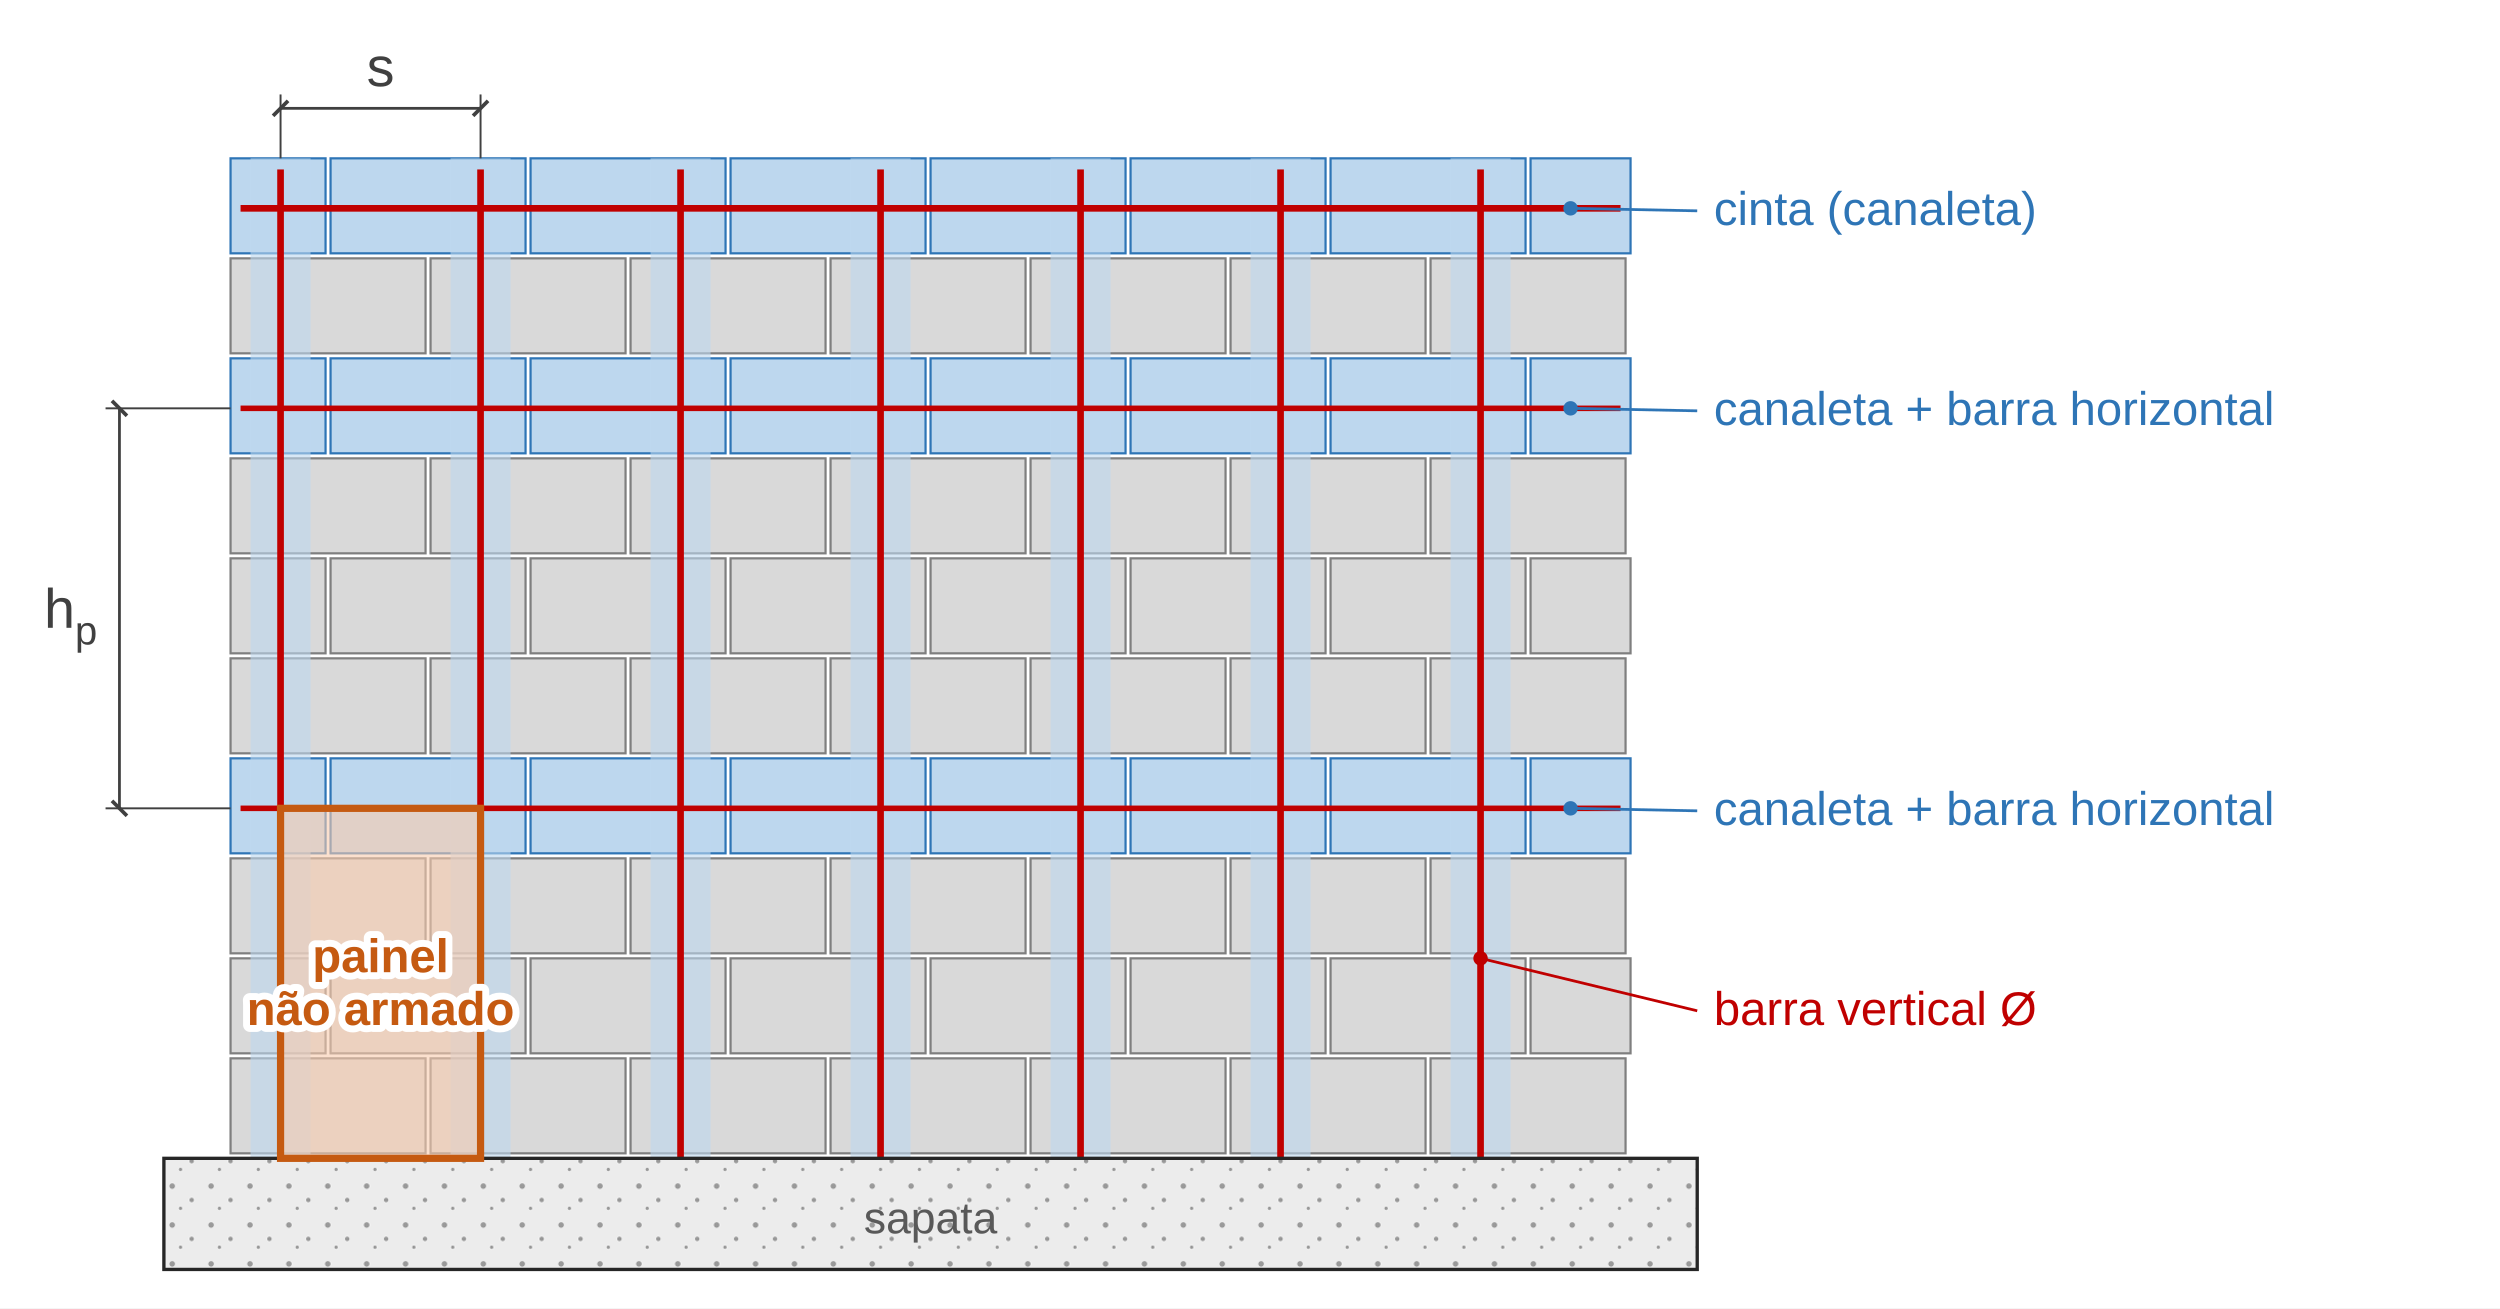
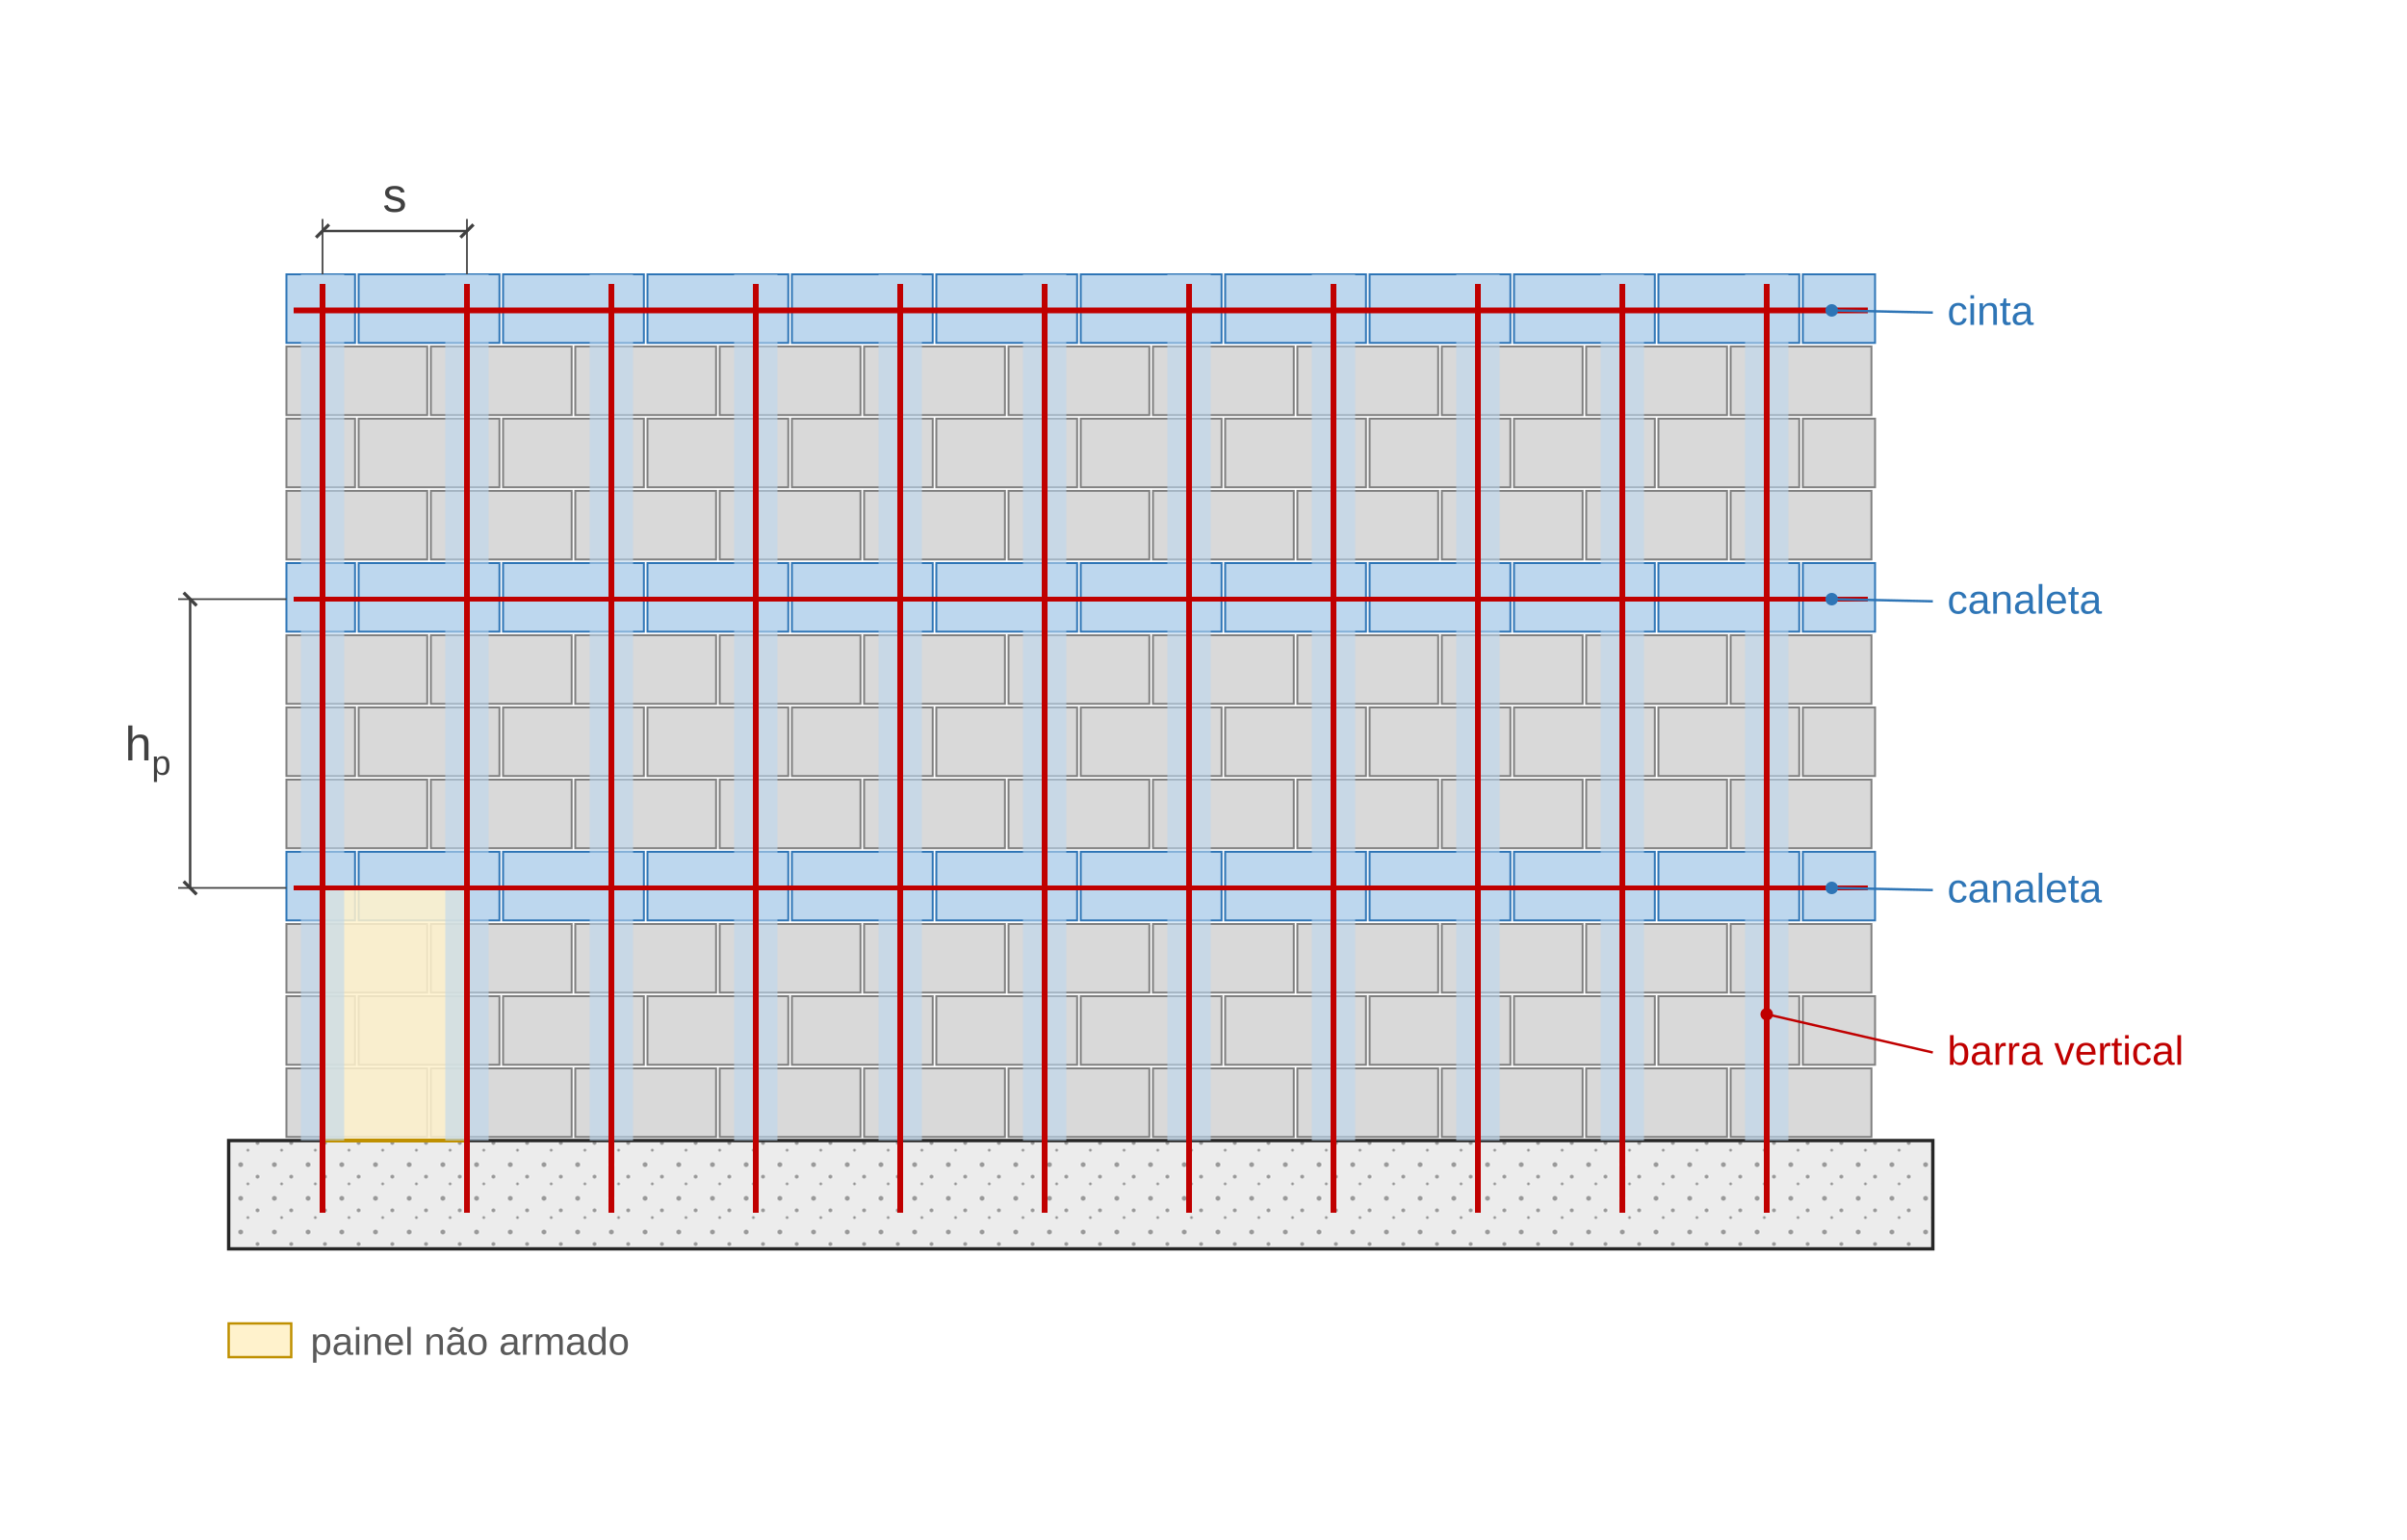
- <svg xmlns="http://www.w3.org/2000/svg" data-figura="fig05" width="900" height="471" viewBox="67 53 900 471">
+ <svg xmlns="http://www.w3.org/2000/svg" data-figura="fig05" width="1000" height="640" viewBox="1 -4 1000 640">
  <defs>
    <marker id="fig05-arr" viewBox="0 0 10 10" refX="10" refY="5" markerWidth="7" markerHeight="7" orient="auto-start-reverse">
      <path d="M0,0 L10,5 L0,10 z" fill="#404040" />
    </marker>
    <marker id="fig05-arrL" viewBox="0 0 10 10" refX="10" refY="5" markerWidth="7" markerHeight="7" orient="auto-start-reverse">
      <path d="M0,0 L10,5 L0,10 z" fill="#c55a11" />
    </marker>
    <marker id="fig05-arrA" viewBox="0 0 10 10" refX="10" refY="5" markerWidth="7" markerHeight="7" orient="auto-start-reverse">
      <path d="M0,0 L10,5 L0,10 z" fill="#2e75b6" />
    </marker>
    <marker id="fig05-arrP" viewBox="0 0 10 10" refX="10" refY="5" markerWidth="7" markerHeight="7" orient="auto-start-reverse">
      <path d="M0,0 L10,5 L0,10 z" fill="#548235" />
    </marker>
    <marker id="fig05-tick" viewBox="0 0 10 10" refX="5" refY="5" markerWidth="9" markerHeight="9" orient="auto">
      <path d="M2,8 L8,2" stroke="#404040" stroke-width="1.5" />
    </marker>
    <pattern id="fig05-soilh" patternUnits="userSpaceOnUse" width="12" height="12" patternTransform="rotate(45)">
      <rect width="12" height="12" fill="#e8d8b9" />
      <line x1="0" y1="0" x2="0" y2="12" stroke="#8d6e3f" stroke-width="1" opacity="0.45" />
    </pattern>
    <pattern id="fig05-conc" patternUnits="userSpaceOnUse" width="14" height="14">
      <rect width="14" height="14" fill="#ececec" />
      <circle cx="3" cy="4" r="1" fill="#9a9a9a" />
      <circle cx="10" cy="9" r="0.8" fill="#9a9a9a" />
      <circle cx="6" cy="12" r="0.6" fill="#9a9a9a" />
    </pattern>
    <pattern id="fig05-brita" patternUnits="userSpaceOnUse" width="16" height="16">
      <rect width="16" height="16" fill="#f2f2f2" />
      <circle cx="4" cy="4" r="3" fill="none" stroke="#a6a6a6" stroke-width="1" />
      <circle cx="12" cy="11" r="3.4" fill="none" stroke="#a6a6a6" stroke-width="1" />
      <circle cx="3" cy="13" r="1.8" fill="none" stroke="#a6a6a6" stroke-width="1" />
    </pattern>
  </defs>
-   <rect data-fundo="" x="67" y="53" width="900" height="471" fill="#ffffff" />
+   <rect data-fundo="" x="1" y="-4" width="1000" height="640" fill="#ffffff" />
  <g id="fig05-conteudo">
-     <rect x="150.00" y="434.00" width="70.20" height="34.20" fill="#d9d9d9" stroke="#7f7f7f" stroke-width="0.8" />
-     <rect x="222.00" y="434.00" width="70.20" height="34.20" fill="#d9d9d9" stroke="#7f7f7f" stroke-width="0.8" />
-     <rect x="294.00" y="434.00" width="70.20" height="34.20" fill="#d9d9d9" stroke="#7f7f7f" stroke-width="0.8" />
-     <rect x="366.00" y="434.00" width="70.20" height="34.20" fill="#d9d9d9" stroke="#7f7f7f" stroke-width="0.8" />
-     <rect x="438.00" y="434.00" width="70.20" height="34.20" fill="#d9d9d9" stroke="#7f7f7f" stroke-width="0.8" />
-     <rect x="510.00" y="434.00" width="70.20" height="34.20" fill="#d9d9d9" stroke="#7f7f7f" stroke-width="0.8" />
-     <rect x="582.00" y="434.00" width="70.20" height="34.20" fill="#d9d9d9" stroke="#7f7f7f" stroke-width="0.8" />
-     <rect x="150.00" y="398.00" width="34.20" height="34.20" fill="#d9d9d9" stroke="#7f7f7f" stroke-width="0.8" />
-     <rect x="186.00" y="398.00" width="70.20" height="34.20" fill="#d9d9d9" stroke="#7f7f7f" stroke-width="0.8" />
-     <rect x="258.00" y="398.00" width="70.20" height="34.20" fill="#d9d9d9" stroke="#7f7f7f" stroke-width="0.8" />
-     <rect x="330.00" y="398.00" width="70.20" height="34.20" fill="#d9d9d9" stroke="#7f7f7f" stroke-width="0.8" />
-     <rect x="402.00" y="398.00" width="70.20" height="34.20" fill="#d9d9d9" stroke="#7f7f7f" stroke-width="0.8" />
-     <rect x="474.00" y="398.00" width="70.20" height="34.20" fill="#d9d9d9" stroke="#7f7f7f" stroke-width="0.8" />
-     <rect x="546.00" y="398.00" width="70.20" height="34.20" fill="#d9d9d9" stroke="#7f7f7f" stroke-width="0.8" />
-     <rect x="618.00" y="398.00" width="36.00" height="34.20" fill="#d9d9d9" stroke="#7f7f7f" stroke-width="0.8" />
-     <rect x="150.00" y="362.00" width="70.20" height="34.20" fill="#d9d9d9" stroke="#7f7f7f" stroke-width="0.8" />
-     <rect x="222.00" y="362.00" width="70.20" height="34.20" fill="#d9d9d9" stroke="#7f7f7f" stroke-width="0.8" />
-     <rect x="294.00" y="362.00" width="70.20" height="34.20" fill="#d9d9d9" stroke="#7f7f7f" stroke-width="0.8" />
-     <rect x="366.00" y="362.00" width="70.20" height="34.20" fill="#d9d9d9" stroke="#7f7f7f" stroke-width="0.8" />
-     <rect x="438.00" y="362.00" width="70.20" height="34.20" fill="#d9d9d9" stroke="#7f7f7f" stroke-width="0.8" />
-     <rect x="510.00" y="362.00" width="70.20" height="34.20" fill="#d9d9d9" stroke="#7f7f7f" stroke-width="0.8" />
-     <rect x="582.00" y="362.00" width="70.20" height="34.20" fill="#d9d9d9" stroke="#7f7f7f" stroke-width="0.8" />
-     <rect x="150.00" y="326.00" width="34.20" height="34.20" fill="#bdd7ee" stroke="#2e75b6" stroke-width="0.8" />
-     <rect x="186.00" y="326.00" width="70.20" height="34.20" fill="#bdd7ee" stroke="#2e75b6" stroke-width="0.8" />
-     <rect x="258.00" y="326.00" width="70.20" height="34.20" fill="#bdd7ee" stroke="#2e75b6" stroke-width="0.8" />
-     <rect x="330.00" y="326.00" width="70.20" height="34.20" fill="#bdd7ee" stroke="#2e75b6" stroke-width="0.8" />
-     <rect x="402.00" y="326.00" width="70.20" height="34.20" fill="#bdd7ee" stroke="#2e75b6" stroke-width="0.8" />
-     <rect x="474.00" y="326.00" width="70.20" height="34.20" fill="#bdd7ee" stroke="#2e75b6" stroke-width="0.8" />
-     <rect x="546.00" y="326.00" width="70.20" height="34.20" fill="#bdd7ee" stroke="#2e75b6" stroke-width="0.8" />
-     <rect x="618.00" y="326.00" width="36.00" height="34.20" fill="#bdd7ee" stroke="#2e75b6" stroke-width="0.8" />
-     <rect x="150.00" y="290.00" width="70.20" height="34.20" fill="#d9d9d9" stroke="#7f7f7f" stroke-width="0.8" />
-     <rect x="222.00" y="290.00" width="70.20" height="34.20" fill="#d9d9d9" stroke="#7f7f7f" stroke-width="0.8" />
-     <rect x="294.00" y="290.00" width="70.20" height="34.20" fill="#d9d9d9" stroke="#7f7f7f" stroke-width="0.8" />
-     <rect x="366.00" y="290.00" width="70.20" height="34.20" fill="#d9d9d9" stroke="#7f7f7f" stroke-width="0.8" />
-     <rect x="438.00" y="290.00" width="70.20" height="34.20" fill="#d9d9d9" stroke="#7f7f7f" stroke-width="0.8" />
-     <rect x="510.00" y="290.00" width="70.20" height="34.20" fill="#d9d9d9" stroke="#7f7f7f" stroke-width="0.8" />
-     <rect x="582.00" y="290.00" width="70.20" height="34.20" fill="#d9d9d9" stroke="#7f7f7f" stroke-width="0.8" />
-     <rect x="150.00" y="254.00" width="34.20" height="34.20" fill="#d9d9d9" stroke="#7f7f7f" stroke-width="0.8" />
-     <rect x="186.00" y="254.00" width="70.20" height="34.20" fill="#d9d9d9" stroke="#7f7f7f" stroke-width="0.8" />
-     <rect x="258.00" y="254.00" width="70.20" height="34.20" fill="#d9d9d9" stroke="#7f7f7f" stroke-width="0.8" />
-     <rect x="330.00" y="254.00" width="70.20" height="34.20" fill="#d9d9d9" stroke="#7f7f7f" stroke-width="0.8" />
-     <rect x="402.00" y="254.00" width="70.20" height="34.20" fill="#d9d9d9" stroke="#7f7f7f" stroke-width="0.8" />
-     <rect x="474.00" y="254.00" width="70.20" height="34.20" fill="#d9d9d9" stroke="#7f7f7f" stroke-width="0.8" />
-     <rect x="546.00" y="254.00" width="70.20" height="34.20" fill="#d9d9d9" stroke="#7f7f7f" stroke-width="0.8" />
-     <rect x="618.00" y="254.00" width="36.00" height="34.20" fill="#d9d9d9" stroke="#7f7f7f" stroke-width="0.8" />
-     <rect x="150.00" y="218.00" width="70.20" height="34.20" fill="#d9d9d9" stroke="#7f7f7f" stroke-width="0.8" />
-     <rect x="222.00" y="218.00" width="70.20" height="34.20" fill="#d9d9d9" stroke="#7f7f7f" stroke-width="0.8" />
-     <rect x="294.00" y="218.00" width="70.20" height="34.20" fill="#d9d9d9" stroke="#7f7f7f" stroke-width="0.8" />
-     <rect x="366.00" y="218.00" width="70.20" height="34.20" fill="#d9d9d9" stroke="#7f7f7f" stroke-width="0.8" />
-     <rect x="438.00" y="218.00" width="70.20" height="34.20" fill="#d9d9d9" stroke="#7f7f7f" stroke-width="0.8" />
-     <rect x="510.00" y="218.00" width="70.20" height="34.20" fill="#d9d9d9" stroke="#7f7f7f" stroke-width="0.8" />
-     <rect x="582.00" y="218.00" width="70.20" height="34.20" fill="#d9d9d9" stroke="#7f7f7f" stroke-width="0.8" />
-     <rect x="150.00" y="182.00" width="34.20" height="34.20" fill="#bdd7ee" stroke="#2e75b6" stroke-width="0.8" />
-     <rect x="186.00" y="182.00" width="70.20" height="34.20" fill="#bdd7ee" stroke="#2e75b6" stroke-width="0.8" />
-     <rect x="258.00" y="182.00" width="70.20" height="34.20" fill="#bdd7ee" stroke="#2e75b6" stroke-width="0.8" />
-     <rect x="330.00" y="182.00" width="70.20" height="34.20" fill="#bdd7ee" stroke="#2e75b6" stroke-width="0.8" />
-     <rect x="402.00" y="182.00" width="70.20" height="34.20" fill="#bdd7ee" stroke="#2e75b6" stroke-width="0.8" />
-     <rect x="474.00" y="182.00" width="70.20" height="34.20" fill="#bdd7ee" stroke="#2e75b6" stroke-width="0.8" />
-     <rect x="546.00" y="182.00" width="70.20" height="34.20" fill="#bdd7ee" stroke="#2e75b6" stroke-width="0.8" />
-     <rect x="618.00" y="182.00" width="36.00" height="34.20" fill="#bdd7ee" stroke="#2e75b6" stroke-width="0.8" />
-     <rect x="150.00" y="146.00" width="70.20" height="34.20" fill="#d9d9d9" stroke="#7f7f7f" stroke-width="0.8" />
-     <rect x="222.00" y="146.00" width="70.20" height="34.20" fill="#d9d9d9" stroke="#7f7f7f" stroke-width="0.8" />
-     <rect x="294.00" y="146.00" width="70.20" height="34.20" fill="#d9d9d9" stroke="#7f7f7f" stroke-width="0.8" />
-     <rect x="366.00" y="146.00" width="70.20" height="34.20" fill="#d9d9d9" stroke="#7f7f7f" stroke-width="0.8" />
-     <rect x="438.00" y="146.00" width="70.20" height="34.20" fill="#d9d9d9" stroke="#7f7f7f" stroke-width="0.8" />
-     <rect x="510.00" y="146.00" width="70.20" height="34.20" fill="#d9d9d9" stroke="#7f7f7f" stroke-width="0.8" />
-     <rect x="582.00" y="146.00" width="70.20" height="34.20" fill="#d9d9d9" stroke="#7f7f7f" stroke-width="0.8" />
-     <rect x="150.00" y="110.00" width="34.20" height="34.20" fill="#bdd7ee" stroke="#2e75b6" stroke-width="0.8" />
-     <rect x="186.00" y="110.00" width="70.20" height="34.20" fill="#bdd7ee" stroke="#2e75b6" stroke-width="0.8" />
-     <rect x="258.00" y="110.00" width="70.20" height="34.20" fill="#bdd7ee" stroke="#2e75b6" stroke-width="0.8" />
-     <rect x="330.00" y="110.00" width="70.20" height="34.20" fill="#bdd7ee" stroke="#2e75b6" stroke-width="0.8" />
-     <rect x="402.00" y="110.00" width="70.20" height="34.20" fill="#bdd7ee" stroke="#2e75b6" stroke-width="0.8" />
-     <rect x="474.00" y="110.00" width="70.20" height="34.20" fill="#bdd7ee" stroke="#2e75b6" stroke-width="0.8" />
-     <rect x="546.00" y="110.00" width="70.20" height="34.20" fill="#bdd7ee" stroke="#2e75b6" stroke-width="0.8" />
-     <rect x="618.00" y="110.00" width="36.00" height="34.20" fill="#bdd7ee" stroke="#2e75b6" stroke-width="0.8" />
-     <rect x="157.20" y="110.00" width="21.60" height="360.00" fill="#bdd7ee" stroke="none" stroke-width="1.2" fill-opacity="0.6" />
-     <rect x="229.20" y="110.00" width="21.60" height="360.00" fill="#bdd7ee" stroke="none" stroke-width="1.2" fill-opacity="0.6" />
-     <rect x="301.20" y="110.00" width="21.60" height="360.00" fill="#bdd7ee" stroke="none" stroke-width="1.2" fill-opacity="0.6" />
-     <rect x="373.20" y="110.00" width="21.60" height="360.00" fill="#bdd7ee" stroke="none" stroke-width="1.2" fill-opacity="0.6" />
-     <rect x="445.20" y="110.00" width="21.60" height="360.00" fill="#bdd7ee" stroke="none" stroke-width="1.2" fill-opacity="0.6" />
-     <rect x="517.20" y="110.00" width="21.60" height="360.00" fill="#bdd7ee" stroke="none" stroke-width="1.2" fill-opacity="0.6" />
-     <rect x="589.20" y="110.00" width="21.60" height="360.00" fill="#bdd7ee" stroke="none" stroke-width="1.2" fill-opacity="0.6" />
-     <line x1="153.60" y1="344.00" x2="650.40" y2="344.00" stroke="#c00000" stroke-width="2" />
-     <line x1="153.60" y1="200.00" x2="650.40" y2="200.00" stroke="#c00000" stroke-width="2" />
+     <rect x="96.00" y="470.00" width="708.00" height="45.00" fill="url(#fig05-conc)" stroke="#262626" stroke-width="1.4" />
+     <rect x="120.00" y="440.00" width="58.50" height="28.50" fill="#d9d9d9" stroke="#7f7f7f" stroke-width="0.8" />
+     <rect x="180.00" y="440.00" width="58.50" height="28.50" fill="#d9d9d9" stroke="#7f7f7f" stroke-width="0.8" />
+     <rect x="240.00" y="440.00" width="58.50" height="28.50" fill="#d9d9d9" stroke="#7f7f7f" stroke-width="0.8" />
+     <rect x="300.00" y="440.00" width="58.50" height="28.50" fill="#d9d9d9" stroke="#7f7f7f" stroke-width="0.8" />
+     <rect x="360.00" y="440.00" width="58.50" height="28.50" fill="#d9d9d9" stroke="#7f7f7f" stroke-width="0.8" />
+     <rect x="420.00" y="440.00" width="58.50" height="28.50" fill="#d9d9d9" stroke="#7f7f7f" stroke-width="0.8" />
+     <rect x="480.00" y="440.00" width="58.50" height="28.50" fill="#d9d9d9" stroke="#7f7f7f" stroke-width="0.8" />
+     <rect x="540.00" y="440.00" width="58.50" height="28.50" fill="#d9d9d9" stroke="#7f7f7f" stroke-width="0.8" />
+     <rect x="600.00" y="440.00" width="58.50" height="28.50" fill="#d9d9d9" stroke="#7f7f7f" stroke-width="0.8" />
+     <rect x="660.00" y="440.00" width="58.50" height="28.50" fill="#d9d9d9" stroke="#7f7f7f" stroke-width="0.8" />
+     <rect x="720.00" y="440.00" width="58.50" height="28.50" fill="#d9d9d9" stroke="#7f7f7f" stroke-width="0.8" />
+     <rect x="120.00" y="410.00" width="28.50" height="28.50" fill="#d9d9d9" stroke="#7f7f7f" stroke-width="0.8" />
+     <rect x="150.00" y="410.00" width="58.50" height="28.50" fill="#d9d9d9" stroke="#7f7f7f" stroke-width="0.8" />
+     <rect x="210.00" y="410.00" width="58.50" height="28.50" fill="#d9d9d9" stroke="#7f7f7f" stroke-width="0.8" />
+     <rect x="270.00" y="410.00" width="58.50" height="28.50" fill="#d9d9d9" stroke="#7f7f7f" stroke-width="0.8" />
+     <rect x="330.00" y="410.00" width="58.50" height="28.50" fill="#d9d9d9" stroke="#7f7f7f" stroke-width="0.8" />
+     <rect x="390.00" y="410.00" width="58.50" height="28.50" fill="#d9d9d9" stroke="#7f7f7f" stroke-width="0.8" />
+     <rect x="450.00" y="410.00" width="58.50" height="28.50" fill="#d9d9d9" stroke="#7f7f7f" stroke-width="0.8" />
+     <rect x="510.00" y="410.00" width="58.50" height="28.50" fill="#d9d9d9" stroke="#7f7f7f" stroke-width="0.8" />
+     <rect x="570.00" y="410.00" width="58.50" height="28.50" fill="#d9d9d9" stroke="#7f7f7f" stroke-width="0.8" />
+     <rect x="630.00" y="410.00" width="58.50" height="28.50" fill="#d9d9d9" stroke="#7f7f7f" stroke-width="0.8" />
+     <rect x="690.00" y="410.00" width="58.50" height="28.50" fill="#d9d9d9" stroke="#7f7f7f" stroke-width="0.8" />
+     <rect x="750.00" y="410.00" width="30.00" height="28.50" fill="#d9d9d9" stroke="#7f7f7f" stroke-width="0.8" />
+     <rect x="120.00" y="380.00" width="58.50" height="28.50" fill="#d9d9d9" stroke="#7f7f7f" stroke-width="0.8" />
+     <rect x="180.00" y="380.00" width="58.50" height="28.50" fill="#d9d9d9" stroke="#7f7f7f" stroke-width="0.8" />
+     <rect x="240.00" y="380.00" width="58.50" height="28.50" fill="#d9d9d9" stroke="#7f7f7f" stroke-width="0.8" />
+     <rect x="300.00" y="380.00" width="58.50" height="28.50" fill="#d9d9d9" stroke="#7f7f7f" stroke-width="0.8" />
+     <rect x="360.00" y="380.00" width="58.50" height="28.50" fill="#d9d9d9" stroke="#7f7f7f" stroke-width="0.8" />
+     <rect x="420.00" y="380.00" width="58.50" height="28.50" fill="#d9d9d9" stroke="#7f7f7f" stroke-width="0.8" />
+     <rect x="480.00" y="380.00" width="58.50" height="28.50" fill="#d9d9d9" stroke="#7f7f7f" stroke-width="0.8" />
+     <rect x="540.00" y="380.00" width="58.50" height="28.50" fill="#d9d9d9" stroke="#7f7f7f" stroke-width="0.8" />
+     <rect x="600.00" y="380.00" width="58.50" height="28.50" fill="#d9d9d9" stroke="#7f7f7f" stroke-width="0.8" />
+     <rect x="660.00" y="380.00" width="58.50" height="28.50" fill="#d9d9d9" stroke="#7f7f7f" stroke-width="0.8" />
+     <rect x="720.00" y="380.00" width="58.50" height="28.50" fill="#d9d9d9" stroke="#7f7f7f" stroke-width="0.8" />
+     <rect x="120.00" y="350.00" width="28.50" height="28.50" fill="#bdd7ee" stroke="#2e75b6" stroke-width="0.8" />
+     <rect x="150.00" y="350.00" width="58.50" height="28.50" fill="#bdd7ee" stroke="#2e75b6" stroke-width="0.8" />
+     <rect x="210.00" y="350.00" width="58.50" height="28.50" fill="#bdd7ee" stroke="#2e75b6" stroke-width="0.8" />
+     <rect x="270.00" y="350.00" width="58.50" height="28.50" fill="#bdd7ee" stroke="#2e75b6" stroke-width="0.8" />
+     <rect x="330.00" y="350.00" width="58.50" height="28.50" fill="#bdd7ee" stroke="#2e75b6" stroke-width="0.8" />
+     <rect x="390.00" y="350.00" width="58.50" height="28.50" fill="#bdd7ee" stroke="#2e75b6" stroke-width="0.8" />
+     <rect x="450.00" y="350.00" width="58.50" height="28.50" fill="#bdd7ee" stroke="#2e75b6" stroke-width="0.8" />
+     <rect x="510.00" y="350.00" width="58.50" height="28.50" fill="#bdd7ee" stroke="#2e75b6" stroke-width="0.8" />
+     <rect x="570.00" y="350.00" width="58.50" height="28.50" fill="#bdd7ee" stroke="#2e75b6" stroke-width="0.8" />
+     <rect x="630.00" y="350.00" width="58.50" height="28.50" fill="#bdd7ee" stroke="#2e75b6" stroke-width="0.8" />
+     <rect x="690.00" y="350.00" width="58.50" height="28.50" fill="#bdd7ee" stroke="#2e75b6" stroke-width="0.8" />
+     <rect x="750.00" y="350.00" width="30.00" height="28.50" fill="#bdd7ee" stroke="#2e75b6" stroke-width="0.8" />
+     <rect x="120.00" y="320.00" width="58.50" height="28.50" fill="#d9d9d9" stroke="#7f7f7f" stroke-width="0.8" />
+     <rect x="180.00" y="320.00" width="58.50" height="28.50" fill="#d9d9d9" stroke="#7f7f7f" stroke-width="0.8" />
+     <rect x="240.00" y="320.00" width="58.50" height="28.50" fill="#d9d9d9" stroke="#7f7f7f" stroke-width="0.8" />
+     <rect x="300.00" y="320.00" width="58.50" height="28.50" fill="#d9d9d9" stroke="#7f7f7f" stroke-width="0.8" />
+     <rect x="360.00" y="320.00" width="58.50" height="28.50" fill="#d9d9d9" stroke="#7f7f7f" stroke-width="0.8" />
+     <rect x="420.00" y="320.00" width="58.50" height="28.50" fill="#d9d9d9" stroke="#7f7f7f" stroke-width="0.8" />
+     <rect x="480.00" y="320.00" width="58.50" height="28.50" fill="#d9d9d9" stroke="#7f7f7f" stroke-width="0.8" />
+     <rect x="540.00" y="320.00" width="58.50" height="28.50" fill="#d9d9d9" stroke="#7f7f7f" stroke-width="0.8" />
+     <rect x="600.00" y="320.00" width="58.50" height="28.50" fill="#d9d9d9" stroke="#7f7f7f" stroke-width="0.8" />
+     <rect x="660.00" y="320.00" width="58.50" height="28.50" fill="#d9d9d9" stroke="#7f7f7f" stroke-width="0.8" />
+     <rect x="720.00" y="320.00" width="58.50" height="28.50" fill="#d9d9d9" stroke="#7f7f7f" stroke-width="0.8" />
+     <rect x="120.00" y="290.00" width="28.50" height="28.50" fill="#d9d9d9" stroke="#7f7f7f" stroke-width="0.8" />
+     <rect x="150.00" y="290.00" width="58.50" height="28.50" fill="#d9d9d9" stroke="#7f7f7f" stroke-width="0.8" />
+     <rect x="210.00" y="290.00" width="58.50" height="28.50" fill="#d9d9d9" stroke="#7f7f7f" stroke-width="0.8" />
+     <rect x="270.00" y="290.00" width="58.50" height="28.50" fill="#d9d9d9" stroke="#7f7f7f" stroke-width="0.8" />
+     <rect x="330.00" y="290.00" width="58.50" height="28.50" fill="#d9d9d9" stroke="#7f7f7f" stroke-width="0.8" />
+     <rect x="390.00" y="290.00" width="58.50" height="28.50" fill="#d9d9d9" stroke="#7f7f7f" stroke-width="0.8" />
+     <rect x="450.00" y="290.00" width="58.50" height="28.50" fill="#d9d9d9" stroke="#7f7f7f" stroke-width="0.8" />
+     <rect x="510.00" y="290.00" width="58.50" height="28.50" fill="#d9d9d9" stroke="#7f7f7f" stroke-width="0.8" />
+     <rect x="570.00" y="290.00" width="58.50" height="28.50" fill="#d9d9d9" stroke="#7f7f7f" stroke-width="0.8" />
+     <rect x="630.00" y="290.00" width="58.50" height="28.50" fill="#d9d9d9" stroke="#7f7f7f" stroke-width="0.8" />
+     <rect x="690.00" y="290.00" width="58.50" height="28.50" fill="#d9d9d9" stroke="#7f7f7f" stroke-width="0.8" />
+     <rect x="750.00" y="290.00" width="30.00" height="28.50" fill="#d9d9d9" stroke="#7f7f7f" stroke-width="0.8" />
+     <rect x="120.00" y="260.00" width="58.50" height="28.50" fill="#d9d9d9" stroke="#7f7f7f" stroke-width="0.8" />
+     <rect x="180.00" y="260.00" width="58.50" height="28.50" fill="#d9d9d9" stroke="#7f7f7f" stroke-width="0.8" />
+     <rect x="240.00" y="260.00" width="58.50" height="28.50" fill="#d9d9d9" stroke="#7f7f7f" stroke-width="0.8" />
+     <rect x="300.00" y="260.00" width="58.50" height="28.50" fill="#d9d9d9" stroke="#7f7f7f" stroke-width="0.8" />
+     <rect x="360.00" y="260.00" width="58.50" height="28.50" fill="#d9d9d9" stroke="#7f7f7f" stroke-width="0.8" />
+     <rect x="420.00" y="260.00" width="58.50" height="28.50" fill="#d9d9d9" stroke="#7f7f7f" stroke-width="0.8" />
+     <rect x="480.00" y="260.00" width="58.50" height="28.50" fill="#d9d9d9" stroke="#7f7f7f" stroke-width="0.8" />
+     <rect x="540.00" y="260.00" width="58.50" height="28.50" fill="#d9d9d9" stroke="#7f7f7f" stroke-width="0.8" />
+     <rect x="600.00" y="260.00" width="58.50" height="28.50" fill="#d9d9d9" stroke="#7f7f7f" stroke-width="0.8" />
+     <rect x="660.00" y="260.00" width="58.50" height="28.50" fill="#d9d9d9" stroke="#7f7f7f" stroke-width="0.8" />
+     <rect x="720.00" y="260.00" width="58.50" height="28.50" fill="#d9d9d9" stroke="#7f7f7f" stroke-width="0.8" />
+     <rect x="120.00" y="230.00" width="28.50" height="28.50" fill="#bdd7ee" stroke="#2e75b6" stroke-width="0.8" />
+     <rect x="150.00" y="230.00" width="58.50" height="28.50" fill="#bdd7ee" stroke="#2e75b6" stroke-width="0.8" />
+     <rect x="210.00" y="230.00" width="58.50" height="28.50" fill="#bdd7ee" stroke="#2e75b6" stroke-width="0.8" />
+     <rect x="270.00" y="230.00" width="58.50" height="28.50" fill="#bdd7ee" stroke="#2e75b6" stroke-width="0.8" />
+     <rect x="330.00" y="230.00" width="58.50" height="28.50" fill="#bdd7ee" stroke="#2e75b6" stroke-width="0.8" />
+     <rect x="390.00" y="230.00" width="58.50" height="28.50" fill="#bdd7ee" stroke="#2e75b6" stroke-width="0.8" />
+     <rect x="450.00" y="230.00" width="58.50" height="28.50" fill="#bdd7ee" stroke="#2e75b6" stroke-width="0.8" />
+     <rect x="510.00" y="230.00" width="58.50" height="28.50" fill="#bdd7ee" stroke="#2e75b6" stroke-width="0.8" />
+     <rect x="570.00" y="230.00" width="58.50" height="28.50" fill="#bdd7ee" stroke="#2e75b6" stroke-width="0.8" />
+     <rect x="630.00" y="230.00" width="58.50" height="28.50" fill="#bdd7ee" stroke="#2e75b6" stroke-width="0.8" />
+     <rect x="690.00" y="230.00" width="58.50" height="28.50" fill="#bdd7ee" stroke="#2e75b6" stroke-width="0.8" />
+     <rect x="750.00" y="230.00" width="30.00" height="28.50" fill="#bdd7ee" stroke="#2e75b6" stroke-width="0.8" />
+     <rect x="120.00" y="200.00" width="58.50" height="28.50" fill="#d9d9d9" stroke="#7f7f7f" stroke-width="0.8" />
+     <rect x="180.00" y="200.00" width="58.50" height="28.50" fill="#d9d9d9" stroke="#7f7f7f" stroke-width="0.8" />
+     <rect x="240.00" y="200.00" width="58.50" height="28.50" fill="#d9d9d9" stroke="#7f7f7f" stroke-width="0.8" />
+     <rect x="300.00" y="200.00" width="58.50" height="28.50" fill="#d9d9d9" stroke="#7f7f7f" stroke-width="0.8" />
+     <rect x="360.00" y="200.00" width="58.50" height="28.50" fill="#d9d9d9" stroke="#7f7f7f" stroke-width="0.8" />
+     <rect x="420.00" y="200.00" width="58.50" height="28.50" fill="#d9d9d9" stroke="#7f7f7f" stroke-width="0.8" />
+     <rect x="480.00" y="200.00" width="58.50" height="28.50" fill="#d9d9d9" stroke="#7f7f7f" stroke-width="0.8" />
+     <rect x="540.00" y="200.00" width="58.50" height="28.50" fill="#d9d9d9" stroke="#7f7f7f" stroke-width="0.8" />
+     <rect x="600.00" y="200.00" width="58.50" height="28.50" fill="#d9d9d9" stroke="#7f7f7f" stroke-width="0.8" />
+     <rect x="660.00" y="200.00" width="58.50" height="28.50" fill="#d9d9d9" stroke="#7f7f7f" stroke-width="0.8" />
+     <rect x="720.00" y="200.00" width="58.50" height="28.50" fill="#d9d9d9" stroke="#7f7f7f" stroke-width="0.8" />
+     <rect x="120.00" y="170.00" width="28.50" height="28.50" fill="#d9d9d9" stroke="#7f7f7f" stroke-width="0.8" />
+     <rect x="150.00" y="170.00" width="58.50" height="28.50" fill="#d9d9d9" stroke="#7f7f7f" stroke-width="0.8" />
+     <rect x="210.00" y="170.00" width="58.50" height="28.50" fill="#d9d9d9" stroke="#7f7f7f" stroke-width="0.8" />
+     <rect x="270.00" y="170.00" width="58.50" height="28.50" fill="#d9d9d9" stroke="#7f7f7f" stroke-width="0.8" />
+     <rect x="330.00" y="170.00" width="58.50" height="28.50" fill="#d9d9d9" stroke="#7f7f7f" stroke-width="0.8" />
+     <rect x="390.00" y="170.00" width="58.50" height="28.50" fill="#d9d9d9" stroke="#7f7f7f" stroke-width="0.8" />
+     <rect x="450.00" y="170.00" width="58.50" height="28.50" fill="#d9d9d9" stroke="#7f7f7f" stroke-width="0.8" />
+     <rect x="510.00" y="170.00" width="58.50" height="28.50" fill="#d9d9d9" stroke="#7f7f7f" stroke-width="0.8" />
+     <rect x="570.00" y="170.00" width="58.50" height="28.50" fill="#d9d9d9" stroke="#7f7f7f" stroke-width="0.8" />
+     <rect x="630.00" y="170.00" width="58.50" height="28.50" fill="#d9d9d9" stroke="#7f7f7f" stroke-width="0.8" />
+     <rect x="690.00" y="170.00" width="58.50" height="28.50" fill="#d9d9d9" stroke="#7f7f7f" stroke-width="0.8" />
+     <rect x="750.00" y="170.00" width="30.00" height="28.50" fill="#d9d9d9" stroke="#7f7f7f" stroke-width="0.8" />
+     <rect x="120.00" y="140.00" width="58.50" height="28.50" fill="#d9d9d9" stroke="#7f7f7f" stroke-width="0.8" />
+     <rect x="180.00" y="140.00" width="58.50" height="28.50" fill="#d9d9d9" stroke="#7f7f7f" stroke-width="0.8" />
+     <rect x="240.00" y="140.00" width="58.50" height="28.50" fill="#d9d9d9" stroke="#7f7f7f" stroke-width="0.8" />
+     <rect x="300.00" y="140.00" width="58.50" height="28.50" fill="#d9d9d9" stroke="#7f7f7f" stroke-width="0.8" />
+     <rect x="360.00" y="140.00" width="58.50" height="28.50" fill="#d9d9d9" stroke="#7f7f7f" stroke-width="0.8" />
+     <rect x="420.00" y="140.00" width="58.50" height="28.50" fill="#d9d9d9" stroke="#7f7f7f" stroke-width="0.8" />
+     <rect x="480.00" y="140.00" width="58.50" height="28.50" fill="#d9d9d9" stroke="#7f7f7f" stroke-width="0.8" />
+     <rect x="540.00" y="140.00" width="58.50" height="28.50" fill="#d9d9d9" stroke="#7f7f7f" stroke-width="0.8" />
+     <rect x="600.00" y="140.00" width="58.50" height="28.50" fill="#d9d9d9" stroke="#7f7f7f" stroke-width="0.8" />
+     <rect x="660.00" y="140.00" width="58.50" height="28.50" fill="#d9d9d9" stroke="#7f7f7f" stroke-width="0.8" />
+     <rect x="720.00" y="140.00" width="58.50" height="28.50" fill="#d9d9d9" stroke="#7f7f7f" stroke-width="0.8" />
+     <rect x="120.00" y="110.00" width="28.50" height="28.50" fill="#bdd7ee" stroke="#2e75b6" stroke-width="0.8" />
+     <rect x="150.00" y="110.00" width="58.50" height="28.50" fill="#bdd7ee" stroke="#2e75b6" stroke-width="0.8" />
+     <rect x="210.00" y="110.00" width="58.50" height="28.50" fill="#bdd7ee" stroke="#2e75b6" stroke-width="0.8" />
+     <rect x="270.00" y="110.00" width="58.50" height="28.50" fill="#bdd7ee" stroke="#2e75b6" stroke-width="0.8" />
+     <rect x="330.00" y="110.00" width="58.50" height="28.50" fill="#bdd7ee" stroke="#2e75b6" stroke-width="0.8" />
+     <rect x="390.00" y="110.00" width="58.50" height="28.50" fill="#bdd7ee" stroke="#2e75b6" stroke-width="0.8" />
+     <rect x="450.00" y="110.00" width="58.50" height="28.50" fill="#bdd7ee" stroke="#2e75b6" stroke-width="0.8" />
+     <rect x="510.00" y="110.00" width="58.50" height="28.50" fill="#bdd7ee" stroke="#2e75b6" stroke-width="0.8" />
+     <rect x="570.00" y="110.00" width="58.50" height="28.50" fill="#bdd7ee" stroke="#2e75b6" stroke-width="0.8" />
+     <rect x="630.00" y="110.00" width="58.50" height="28.50" fill="#bdd7ee" stroke="#2e75b6" stroke-width="0.8" />
+     <rect x="690.00" y="110.00" width="58.50" height="28.50" fill="#bdd7ee" stroke="#2e75b6" stroke-width="0.8" />
+     <rect x="750.00" y="110.00" width="30.00" height="28.50" fill="#bdd7ee" stroke="#2e75b6" stroke-width="0.8" />
+     <rect x="135.00" y="365.00" width="60.00" height="105.00" fill="#fff2cc" stroke="#bf9000" stroke-width="1.6" fill-opacity="0.85" />
+     <rect x="126.00" y="110.00" width="18.00" height="360.00" fill="#bdd7ee" stroke="none" stroke-width="1.2" fill-opacity="0.6" />
+     <rect x="186.00" y="110.00" width="18.00" height="360.00" fill="#bdd7ee" stroke="none" stroke-width="1.2" fill-opacity="0.6" />
+     <rect x="246.00" y="110.00" width="18.00" height="360.00" fill="#bdd7ee" stroke="none" stroke-width="1.2" fill-opacity="0.6" />
+     <rect x="306.00" y="110.00" width="18.00" height="360.00" fill="#bdd7ee" stroke="none" stroke-width="1.2" fill-opacity="0.6" />
+     <rect x="366.00" y="110.00" width="18.00" height="360.00" fill="#bdd7ee" stroke="none" stroke-width="1.2" fill-opacity="0.6" />
+     <rect x="426.00" y="110.00" width="18.00" height="360.00" fill="#bdd7ee" stroke="none" stroke-width="1.2" fill-opacity="0.6" />
+     <rect x="486.00" y="110.00" width="18.00" height="360.00" fill="#bdd7ee" stroke="none" stroke-width="1.2" fill-opacity="0.6" />
+     <rect x="546.00" y="110.00" width="18.00" height="360.00" fill="#bdd7ee" stroke="none" stroke-width="1.2" fill-opacity="0.6" />
+     <rect x="606.00" y="110.00" width="18.00" height="360.00" fill="#bdd7ee" stroke="none" stroke-width="1.2" fill-opacity="0.6" />
+     <rect x="666.00" y="110.00" width="18.00" height="360.00" fill="#bdd7ee" stroke="none" stroke-width="1.2" fill-opacity="0.6" />
+     <rect x="726.00" y="110.00" width="18.00" height="360.00" fill="#bdd7ee" stroke="none" stroke-width="1.2" fill-opacity="0.6" />
+     <line x1="123.00" y1="365.00" x2="777.00" y2="365.00" stroke="#c00000" stroke-width="2" />
+     <line x1="123.00" y1="245.00" x2="777.00" y2="245.00" stroke="#c00000" stroke-width="2" />
    <g data-campo="cinta_topo phi_cinta">
-       <line x1="153.60" y1="128.00" x2="650.40" y2="128.00" stroke="#c00000" stroke-width="2.4" />
+       <line x1="123.00" y1="125.00" x2="777.00" y2="125.00" stroke="#c00000" stroke-width="2.4" />
    </g>
    <g data-campo="phi_v">
-       <line x1="168.00" y1="114.00" x2="168.00" y2="500.00" stroke="#c00000" stroke-width="2.4" />
-       <line x1="240.00" y1="114.00" x2="240.00" y2="500.00" stroke="#c00000" stroke-width="2.4" />
-       <line x1="312.00" y1="114.00" x2="312.00" y2="500.00" stroke="#c00000" stroke-width="2.4" />
-       <line x1="384.00" y1="114.00" x2="384.00" y2="500.00" stroke="#c00000" stroke-width="2.4" />
-       <line x1="456.00" y1="114.00" x2="456.00" y2="500.00" stroke="#c00000" stroke-width="2.4" />
-       <line x1="528.00" y1="114.00" x2="528.00" y2="500.00" stroke="#c00000" stroke-width="2.4" />
-       <line x1="600.00" y1="114.00" x2="600.00" y2="500.00" stroke="#c00000" stroke-width="2.4" />
-     </g>
-     <rect x="126.00" y="470.00" width="552.00" height="40.00" fill="url(#fig05-conc)" stroke="#262626" stroke-width="1.2" />
-     <text x="402.00" y="497.00" font-size="16" text-anchor="middle" fill="#595959" font-weight="normal" style="font-family:Arial,'DejaVu Sans',sans-serif;">sapata</text>
-     <rect x="168.00" y="344.00" width="72.00" height="126.00" fill="#f8cbad" stroke="#c55a11" stroke-width="2.6" fill-opacity="0.6" />
-     <text x="204.00" y="403.00" font-size="17" text-anchor="middle" fill="#c55a11" font-weight="bold" style="font-family:Arial,'DejaVu Sans',sans-serif;" stroke="#ffffff" stroke-width="5" stroke-linejoin="round" paint-order="stroke">painel</text>
-     <text x="204.00" y="422.00" font-size="17" text-anchor="middle" fill="#c55a11" font-weight="bold" style="font-family:Arial,'DejaVu Sans',sans-serif;" stroke="#ffffff" stroke-width="5" stroke-linejoin="round" paint-order="stroke">não armado</text>
+       <line x1="135.00" y1="114.00" x2="135.00" y2="500.00" stroke="#c00000" stroke-width="2.4" />
+       <line x1="195.00" y1="114.00" x2="195.00" y2="500.00" stroke="#c00000" stroke-width="2.4" />
+       <line x1="255.00" y1="114.00" x2="255.00" y2="500.00" stroke="#c00000" stroke-width="2.4" />
+       <line x1="315.00" y1="114.00" x2="315.00" y2="500.00" stroke="#c00000" stroke-width="2.4" />
+       <line x1="375.00" y1="114.00" x2="375.00" y2="500.00" stroke="#c00000" stroke-width="2.4" />
+       <line x1="435.00" y1="114.00" x2="435.00" y2="500.00" stroke="#c00000" stroke-width="2.4" />
+       <line x1="495.00" y1="114.00" x2="495.00" y2="500.00" stroke="#c00000" stroke-width="2.4" />
+       <line x1="555.00" y1="114.00" x2="555.00" y2="500.00" stroke="#c00000" stroke-width="2.4" />
+       <line x1="615.00" y1="114.00" x2="615.00" y2="500.00" stroke="#c00000" stroke-width="2.4" />
+       <line x1="675.00" y1="114.00" x2="675.00" y2="500.00" stroke="#c00000" stroke-width="2.4" />
+       <line x1="735.00" y1="114.00" x2="735.00" y2="500.00" stroke="#c00000" stroke-width="2.4" />
+     </g>
    <g data-campo="s_dir">
-       <line x1="168.00" y1="110.00" x2="168.00" y2="87.00" stroke="#404040" stroke-width="0.7" />
-       <line x1="240.00" y1="110.00" x2="240.00" y2="87.00" stroke="#404040" stroke-width="0.7" />
-       <line x1="168.00" y1="92.00" x2="240.00" y2="92.00" stroke="#404040" stroke-width="1" marker-start="url(#fig05-tick)" marker-end="url(#fig05-tick)" />
-       <text x="204.00" y="84.00" font-size="20" text-anchor="middle" fill="#404040" font-weight="normal" style="font-family:Arial,'DejaVu Sans',sans-serif;">s</text>
+       <line x1="135.00" y1="110.00" x2="135.00" y2="87.00" stroke="#404040" stroke-width="0.7" />
+       <line x1="195.00" y1="110.00" x2="195.00" y2="87.00" stroke="#404040" stroke-width="0.7" />
+       <line x1="135.00" y1="92.00" x2="195.00" y2="92.00" stroke="#404040" stroke-width="1" marker-start="url(#fig05-tick)" marker-end="url(#fig05-tick)" />
+       <text x="165.00" y="84.00" font-size="20" text-anchor="middle" fill="#404040" font-weight="normal" style="font-family:Arial,'DejaVu Sans',sans-serif;">s</text>
    </g>
    <g data-campo="h_pan">
-       <line x1="150.00" y1="200.00" x2="105.00" y2="200.00" stroke="#404040" stroke-width="0.7" />
-       <line x1="150.00" y1="344.00" x2="105.00" y2="344.00" stroke="#404040" stroke-width="0.7" />
-       <line x1="110.00" y1="200.00" x2="110.00" y2="344.00" stroke="#404040" stroke-width="1" marker-start="url(#fig05-tick)" marker-end="url(#fig05-tick)" />
-       <text x="102.00" y="279.00" font-size="20" text-anchor="end" fill="#404040" font-weight="normal" style="font-family:Arial,'DejaVu Sans',sans-serif;">h<tspan dy="6.0" font-size="14.4">p</tspan>
+       <line x1="120.00" y1="245.00" x2="75.00" y2="245.00" stroke="#404040" stroke-width="0.7" />
+       <line x1="120.00" y1="365.00" x2="75.00" y2="365.00" stroke="#404040" stroke-width="0.7" />
+       <line x1="80.00" y1="245.00" x2="80.00" y2="365.00" stroke="#404040" stroke-width="1" marker-start="url(#fig05-tick)" marker-end="url(#fig05-tick)" />
+       <text x="72.00" y="312.00" font-size="20" text-anchor="end" fill="#404040" font-weight="normal" style="font-family:Arial,'DejaVu Sans',sans-serif;">h<tspan dy="6.0" font-size="14.4">p</tspan>
      </text>
    </g>
    <g data-campo="cinta_topo phi_cinta">
-       <line x1="678.00" y1="128.90" x2="632.40" y2="128.00" stroke="#2e75b6" stroke-width="1" />
-       <circle cx="632.40" cy="128.00" r="2.60" fill="#2e75b6" stroke="none" stroke-width="1" />
-       <text x="684.00" y="134.00" font-size="17" text-anchor="start" fill="#2e75b6" font-weight="normal" style="font-family:Arial,'DejaVu Sans',sans-serif;">cinta (canaleta)</text>
-     </g>
-     <line x1="678.00" y1="200.90" x2="632.40" y2="200.00" stroke="#2e75b6" stroke-width="1" />
-     <circle cx="632.40" cy="200.00" r="2.60" fill="#2e75b6" stroke="none" stroke-width="1" />
-     <text x="684.00" y="206.00" font-size="17" text-anchor="start" fill="#2e75b6" font-weight="normal" style="font-family:Arial,'DejaVu Sans',sans-serif;">canaleta + barra horizontal</text>
-     <line x1="678.00" y1="344.90" x2="632.40" y2="344.00" stroke="#2e75b6" stroke-width="1" />
-     <circle cx="632.40" cy="344.00" r="2.60" fill="#2e75b6" stroke="none" stroke-width="1" />
-     <text x="684.00" y="350.00" font-size="17" text-anchor="start" fill="#2e75b6" font-weight="normal" style="font-family:Arial,'DejaVu Sans',sans-serif;">canaleta + barra horizontal</text>
+       <line x1="804.00" y1="125.90" x2="762.00" y2="125.00" stroke="#2e75b6" stroke-width="1" />
+       <circle cx="762.00" cy="125.00" r="2.60" fill="#2e75b6" stroke="none" stroke-width="1" />
+       <text x="810.00" y="131.00" font-size="17" text-anchor="start" fill="#2e75b6" font-weight="normal" style="font-family:Arial,'DejaVu Sans',sans-serif;">cinta</text>
+     </g>
+     <line x1="804.00" y1="245.90" x2="762.00" y2="245.00" stroke="#2e75b6" stroke-width="1" />
+     <circle cx="762.00" cy="245.00" r="2.60" fill="#2e75b6" stroke="none" stroke-width="1" />
+     <text x="810.00" y="251.00" font-size="17" text-anchor="start" fill="#2e75b6" font-weight="normal" style="font-family:Arial,'DejaVu Sans',sans-serif;">canaleta</text>
+     <line x1="804.00" y1="365.90" x2="762.00" y2="365.00" stroke="#2e75b6" stroke-width="1" />
+     <circle cx="762.00" cy="365.00" r="2.60" fill="#2e75b6" stroke="none" stroke-width="1" />
+     <text x="810.00" y="371.00" font-size="17" text-anchor="start" fill="#2e75b6" font-weight="normal" style="font-family:Arial,'DejaVu Sans',sans-serif;">canaleta</text>
    <g data-campo="phi_v">
-       <line x1="678.00" y1="416.90" x2="600.00" y2="398.00" stroke="#c00000" stroke-width="1" />
-       <circle cx="600.00" cy="398.00" r="2.60" fill="#c00000" stroke="none" stroke-width="1" />
-       <text x="684.00" y="422.00" font-size="17" text-anchor="start" fill="#c00000" font-weight="normal" style="font-family:Arial,'DejaVu Sans',sans-serif;">barra vertical Ø</text>
-     </g>
+       <line x1="804.00" y1="433.40" x2="735.00" y2="417.50" stroke="#c00000" stroke-width="1" />
+       <circle cx="735.00" cy="417.50" r="2.60" fill="#c00000" stroke="none" stroke-width="1" />
+       <text x="810.00" y="438.50" font-size="17" text-anchor="start" fill="#c00000" font-weight="normal" style="font-family:Arial,'DejaVu Sans',sans-serif;">barra vertical</text>
+     </g>
+     <rect x="96.00" y="546.00" width="26.00" height="14.00" fill="#fff2cc" stroke="#bf9000" stroke-width="1" />
+     <text x="130.00" y="559.00" font-size="16" text-anchor="start" fill="#595959" font-weight="normal" style="font-family:Arial,'DejaVu Sans',sans-serif;">painel não armado</text>
  </g>
</svg>
